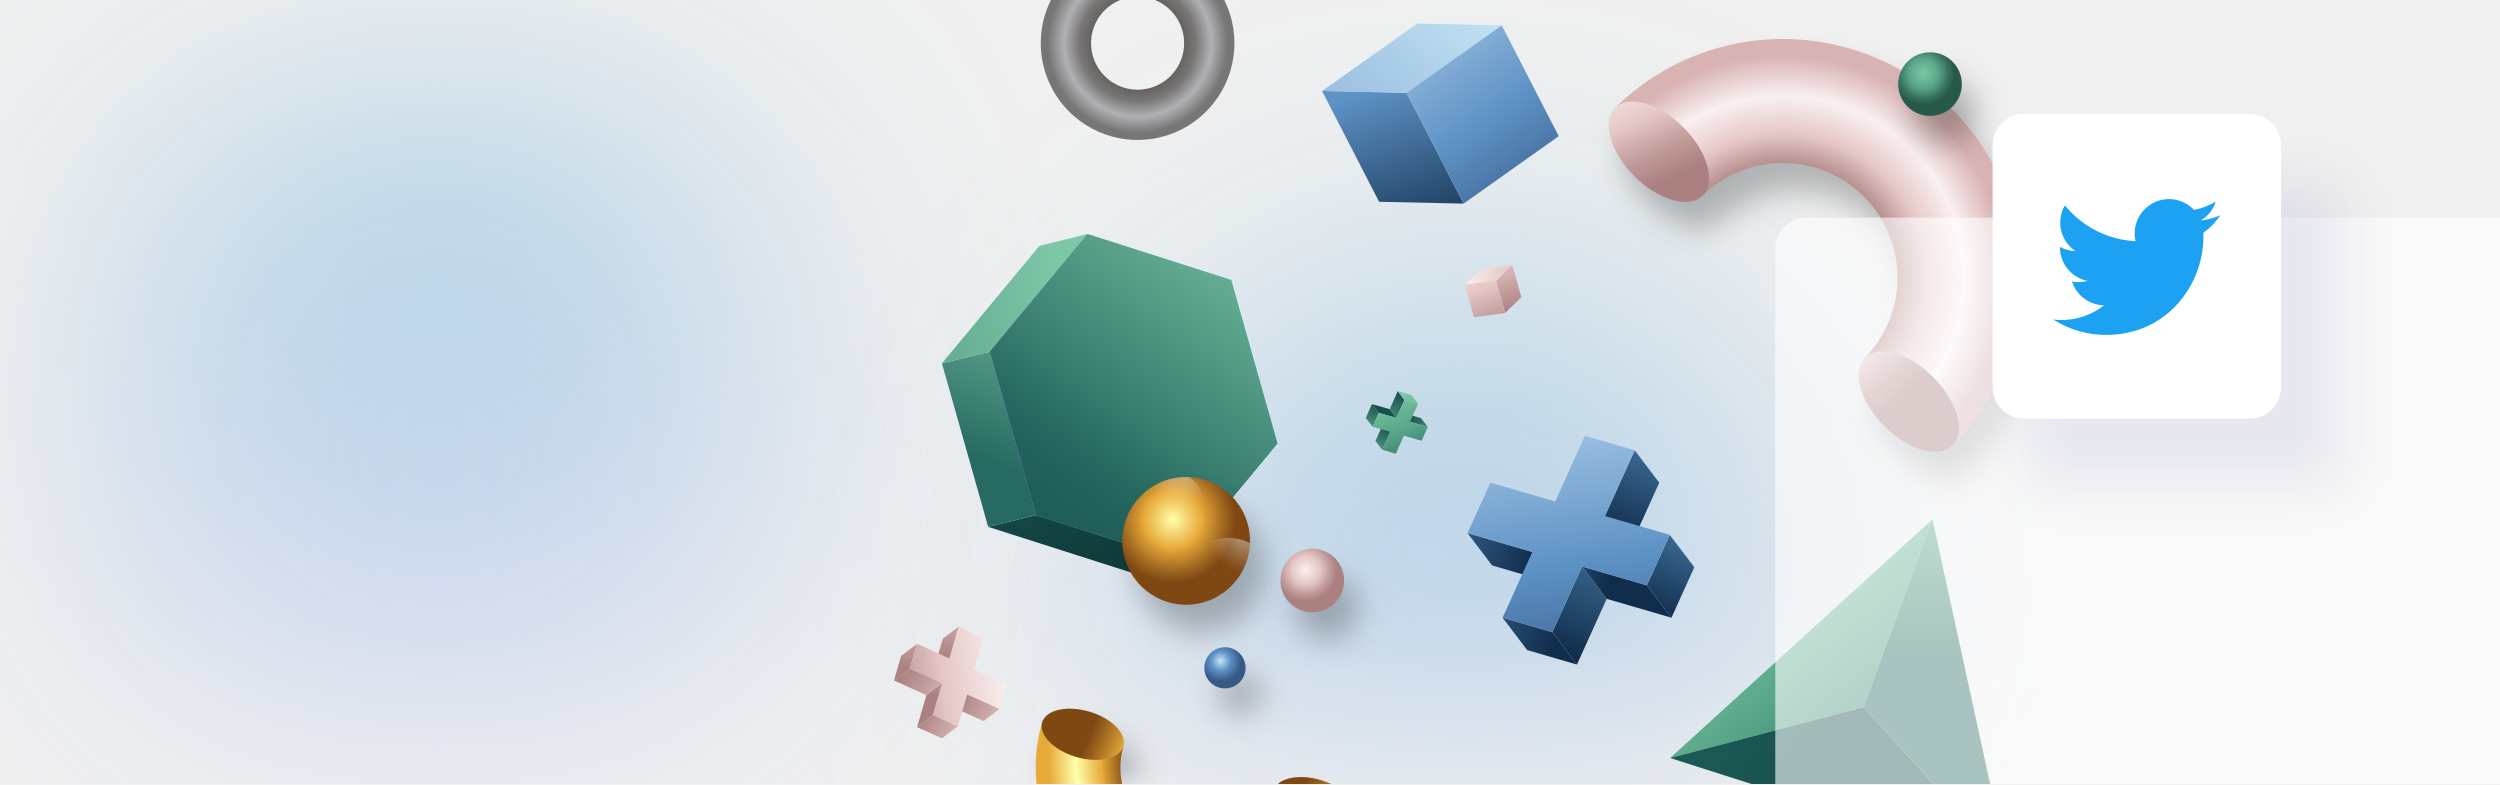
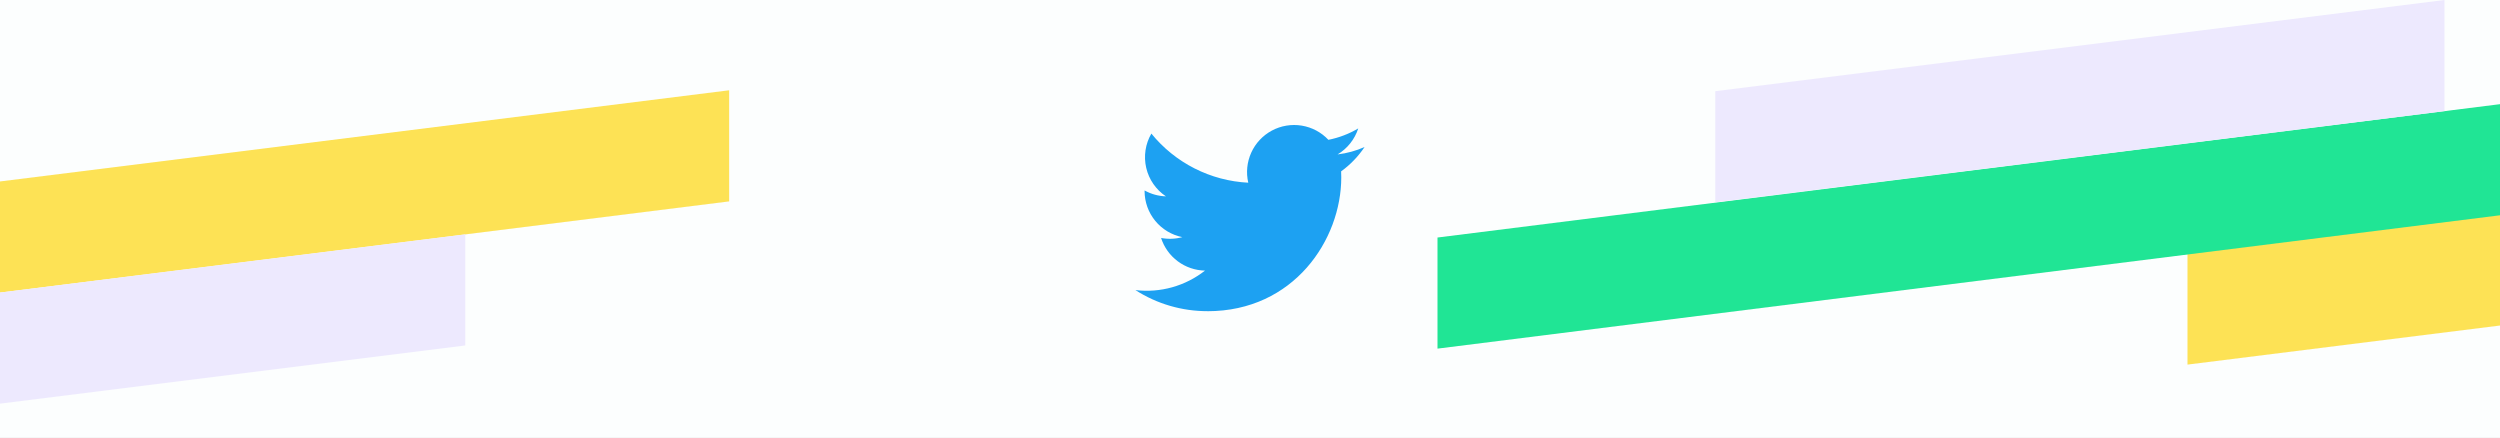
- <svg xmlns="http://www.w3.org/2000/svg" width="1690" height="530" viewBox="0 0 1690 530" fill="none">
-   <g clip-path="url(#clip0_514_2)">
-     <g filter="url(#filter0_f_514_2)">
-       <circle cx="989.5" cy="426.5" r="238.5" fill="url(#paint0_linear_514_2)" fill-opacity="0.3" />
+ <svg xmlns="http://www.w3.org/2000/svg" width="1440" height="252" viewBox="0 0 1440 252" fill="none">
+   <g clip-path="url(#clip0_2460_10787)" filter="url(#filter0_b_2460_10787)">
+     <rect width="1440" height="252" fill="#F2FFFE" fill-opacity="0.7" />
+     <g clip-path="url(#clip1_2460_10787)">
+       <g filter="url(#filter1_b_2460_10787)">
+         <path d="M0 -448H1440V363.601L0 619V-448Z" fill="white" fill-opacity="0.75" />
+       </g>
+       <path d="M1260 146.005L1680 93.488V157.488L1260 210.005V146.005Z" fill="#FDE255" />
+       <path d="M828 136.808L1440 60V124L828 200.808V136.808Z" fill="#20E595" />
+       <path d="M988 52.517L1408 0V64L988 116.517V52.517Z" fill="#EDE9FE" />
+       <path d="M0 104.517L420 52V116L0 168.517V104.517Z" fill="#FDE255" />
+       <path d="M-152 187.506L268 134.989V198.989L-152 251.506V187.506Z" fill="#EDE9FE" />
    </g>
-     <g filter="url(#filter1_f_514_2)">
-       <circle cx="295.5" cy="286.5" r="238.5" fill="url(#paint1_linear_514_2)" fill-opacity="0.3" />
-     </g>
-     <g clip-path="url(#clip1_514_2)">
-       <mask id="mask0_514_2" style="mask-type:luminance" maskUnits="userSpaceOnUse" x="418" y="-59" width="1086" height="724">
-         <path d="M1504 -59H418V665H1504V-59Z" fill="white" />
-       </mask>
-       <g mask="url(#mask0_514_2)">
-         <path d="M797.593 379.252L765.187 387.201L667.997 356.141L700.418 348.192L797.593 379.252Z" fill="url(#paint2_linear_514_2)" />
-         <path d="M700.418 348.192L667.997 356.142L636.749 245.63L669.17 237.695L700.418 348.192Z" fill="url(#paint3_linear_514_2)" />
-         <path d="M669.17 237.695L636.749 245.63L702.677 166.164L735.097 158.229L669.17 237.695Z" fill="url(#paint4_linear_514_2)" />
-         <path d="M735.098 158.229L832.258 189.274L863.521 299.8L797.593 379.252L700.418 348.192L669.17 237.695L735.098 158.229Z" fill="url(#paint5_linear_514_2)" />
-         <path d="M735.098 158.229L832.258 189.274L863.521 299.8L797.593 379.252L700.418 348.192L669.17 237.695L735.098 158.229Z" fill="url(#paint6_linear_514_2)" />
-         <path d="M989.395 137.638L932.272 136.422L893.726 61.517L950.849 62.719L989.395 137.638Z" fill="url(#paint7_linear_514_2)" />
-         <path d="M950.849 62.719L893.726 61.517L958.032 15.934L1015.16 17.15L950.849 62.719Z" fill="url(#paint8_linear_514_2)" />
-         <path d="M1015.16 17.15L1053.69 92.055L989.395 137.638L950.85 62.719L1015.16 17.15Z" fill="url(#paint9_linear_514_2)" />
-         <path d="M1017.41 211.602L1028.45 200.887L1022.29 179.066L1011.27 189.781L1017.41 211.602Z" fill="url(#paint10_linear_514_2)" />
-         <path d="M1011.27 189.781L1022.29 179.066L1001.27 181.875L990.25 192.59L1011.27 189.781Z" fill="url(#paint11_linear_514_2)" />
-         <path d="M990.25 192.59L996.389 214.411L1017.41 211.602L1011.27 189.781L990.25 192.59Z" fill="url(#paint12_linear_514_2)" />
-         <g filter="url(#filter2_d_514_2)">
-           <mask id="mask1_514_2" style="mask-type:luminance" maskUnits="userSpaceOnUse" x="1076" y="-59" width="376" height="375">
-             <path d="M1197.91 -59L1451.89 194.979L1330.88 315.989L1260.66 241.851L1151.05 132.237L1076.9 62.009L1197.91 -59Z" fill="white" />
-           </mask>
-           <g mask="url(#mask1_514_2)">
-             <path d="M1091.12 301.784C1113.68 324.35 1142.43 339.719 1173.73 345.945C1205.03 352.172 1237.47 348.978 1266.96 336.766C1296.44 324.554 1321.64 303.873 1339.37 277.339C1357.1 250.805 1366.56 219.609 1366.56 187.696C1366.56 155.783 1357.1 124.587 1339.37 98.053C1321.64 71.519 1296.44 50.838 1266.96 38.626C1237.47 26.414 1205.03 23.22 1173.73 29.447C1142.43 35.673 1113.68 51.041 1091.12 73.608C1076.13 88.59 1064.25 106.376 1056.14 125.951C1048.03 145.527 1043.86 166.508 1043.86 187.696C1043.86 208.884 1048.03 229.865 1056.14 249.441C1064.25 269.016 1076.13 286.802 1091.12 301.784ZM1260.03 132.875C1270.87 143.719 1278.26 157.535 1281.25 172.577C1284.24 187.618 1282.7 203.209 1276.84 217.378C1270.97 231.546 1261.03 243.657 1248.28 252.177C1235.53 260.697 1220.53 265.245 1205.2 265.245C1189.86 265.245 1174.87 260.697 1162.12 252.177C1149.37 243.657 1139.43 231.546 1133.56 217.378C1127.69 203.209 1126.16 187.618 1129.15 172.577C1132.14 157.535 1139.52 143.719 1150.37 132.875C1157.57 125.673 1166.12 119.96 1175.52 116.062C1184.93 112.165 1195.01 110.158 1205.2 110.158C1215.38 110.158 1225.46 112.165 1234.87 116.062C1244.28 119.96 1252.83 125.673 1260.03 132.875Z" fill="url(#paint13_radial_514_2)" />
-           </g>
-           <path d="M1319.92 301.115C1329.06 291.983 1323.19 271.313 1306.83 254.948C1290.46 238.583 1269.79 232.72 1260.66 241.852C1251.53 250.985 1257.39 271.655 1273.76 288.02C1290.12 304.385 1310.79 310.248 1319.92 301.115Z" fill="url(#paint14_linear_514_2)" />
-           <path d="M1151.04 132.235C1160.18 123.103 1154.31 102.433 1137.95 86.068C1121.58 69.703 1100.91 63.84 1091.78 72.972C1082.65 82.105 1088.51 102.775 1104.88 119.14C1121.24 135.505 1141.91 141.368 1151.04 132.235Z" fill="url(#paint15_linear_514_2)" />
-           <mask id="mask2_514_2" style="mask-type:luminance" maskUnits="userSpaceOnUse" x="660" y="482" width="269" height="183">
-             <path d="M895.13 664.45L660.004 594.946L693.12 482.914L759.395 504.475L860.885 534.477L928.246 552.418L895.13 664.45Z" fill="white" />
-           </mask>
-           <g mask="url(#mask2_514_2)">
-             <path d="M841.54 413.251C820.648 407.073 798.394 407.23 777.591 413.701C756.788 420.171 738.371 432.666 724.669 449.603C710.967 466.541 702.596 487.162 700.614 508.857C698.632 530.553 703.128 552.349 713.533 571.49C723.939 590.63 739.787 606.255 759.073 616.388C778.358 626.522 800.216 630.708 821.882 628.419C843.547 626.129 864.047 617.467 880.789 603.526C897.531 589.586 909.763 570.994 915.938 550.101C924.218 522.088 921.032 491.933 907.08 466.269C893.127 440.605 869.552 421.534 841.54 413.251ZM795.305 569.635C785.265 566.665 776.331 560.784 769.633 552.737C762.935 544.69 758.774 534.837 757.676 524.424C756.577 514.012 758.591 503.508 763.463 494.24C768.334 484.972 775.844 477.357 785.044 472.357C794.243 467.358 804.718 465.198 815.145 466.152C825.571 467.106 835.481 471.13 843.621 477.715C851.76 484.301 857.764 493.153 860.873 503.15C863.983 513.148 864.057 523.844 861.088 533.884C859.116 540.551 855.851 546.764 851.478 552.169C847.105 557.574 841.71 562.064 835.601 565.384C829.493 568.704 822.79 570.788 815.876 571.518C808.962 572.247 801.972 571.607 795.305 569.635Z" fill="url(#paint16_radial_514_2)" />
-           </g>
-           <path d="M759.399 504.5C761.898 496.049 751.639 485.566 736.485 481.086C721.331 476.606 707.021 479.825 704.523 488.276C702.024 496.727 712.283 507.21 727.437 511.69C742.591 516.17 756.901 512.951 759.399 504.5Z" fill="url(#paint17_linear_514_2)" />
-           <path d="M915.746 550.721C918.245 542.269 907.986 531.787 892.832 527.306C877.678 522.826 863.368 526.045 860.869 534.497C858.371 542.948 868.63 553.431 883.784 557.911C898.937 562.391 913.248 559.172 915.746 550.721Z" fill="url(#paint18_linear_514_2)" />
-         </g>
-         <path d="M1128.98 512.41L1259.77 478.02L1306.35 351.059L1128.98 512.41Z" fill="url(#paint19_linear_514_2)" />
-         <path d="M1259.77 478.02L1357.39 585.345L1128.98 512.41L1259.77 478.02Z" fill="url(#paint20_linear_514_2)" />
-         <path d="M1259.77 478.02L1357.39 585.345L1306.35 351.059L1259.77 478.02Z" fill="url(#paint21_linear_514_2)" />
-         <path d="M1035.86 373.141L1052.47 395.02L1008.67 382.249L992.06 360.384L1035.86 373.141Z" fill="url(#paint22_linear_514_2)" />
-         <path d="M1105.06 304.404L1121.67 326.284L1101.57 370.694L1084.96 348.814L1105.06 304.404Z" fill="url(#paint23_linear_514_2)" />
-         <path d="M1069.51 382.958L1086.12 404.823L1066.01 449.248L1049.41 427.369L1069.51 382.958Z" fill="url(#paint24_linear_514_2)" />
-         <path d="M1049.41 427.369L1066.01 449.248L1032.36 439.445L1015.75 417.566L1049.41 427.369Z" fill="url(#paint25_linear_514_2)" />
-         <path d="M1113.3 395.715L1129.91 417.58L1086.12 404.823L1069.51 382.958L1113.3 395.715Z" fill="url(#paint26_linear_514_2)" />
-         <path d="M1128.75 361.586L1145.36 383.451L1129.91 417.58L1113.3 395.715L1128.75 361.586Z" fill="url(#paint27_linear_514_2)" />
-         <path d="M1015.75 417.566L1035.86 373.141L992.06 360.384L1007.51 326.255L1051.31 339.012L1071.41 294.602L1105.06 304.405L1084.96 348.815L1128.75 361.586L1113.3 395.715L1069.51 382.959L1049.41 427.369L1015.75 417.566Z" fill="url(#paint28_linear_514_2)" />
-         <path d="M641.846 445.121L631.059 453.317L637.357 431.727L648.145 423.531L641.846 445.121Z" fill="url(#paint29_linear_514_2)" />
-         <path d="M675.744 479.251L664.956 487.446L643.062 477.527L653.836 469.346L675.744 479.251Z" fill="url(#paint30_linear_514_2)" />
-         <path d="M637.01 461.729L626.222 469.911L604.329 459.992L615.102 451.811L637.01 461.729Z" fill="url(#paint31_linear_514_2)" />
-         <path d="M615.102 451.811L604.329 459.992L609.165 443.398L619.938 435.217L615.102 451.811Z" fill="url(#paint32_linear_514_2)" />
-         <path d="M630.726 483.319L619.938 491.5L626.222 469.911L637.01 461.729L630.726 483.319Z" fill="url(#paint33_linear_514_2)" />
-         <path d="M647.551 490.936L636.764 499.117L619.938 491.501L630.726 483.319L647.551 490.936Z" fill="url(#paint34_linear_514_2)" />
-         <path d="M619.938 435.217L641.846 445.121L648.145 423.531L664.971 431.148L658.672 452.752L680.58 462.656L675.744 479.25L653.836 469.346L647.551 490.936L630.726 483.319L637.01 461.729L615.102 451.811L619.938 435.217Z" fill="url(#paint35_linear_514_2)" />
-         <mask id="mask3_514_2" style="mask-type:luminance" maskUnits="userSpaceOnUse" x="615" y="423" width="66" height="68">
-           <path d="M619.938 435.217L641.846 445.121L648.145 423.531L664.971 431.148L658.672 452.752L680.58 462.656L675.744 479.25L653.836 469.346L647.551 490.936L630.726 483.319L637.01 461.729L615.102 451.811L619.938 435.217Z" fill="white" />
-         </mask>
-         <g mask="url(#mask3_514_2)">
-           <path style="mix-blend-mode:overlay" opacity="0.6" d="M673.398 483.305C693.111 483.305 709.091 467.324 709.091 447.612C709.091 427.899 693.111 411.918 673.398 411.918C653.685 411.918 637.705 427.899 637.705 447.612C637.705 467.324 653.685 483.305 673.398 483.305Z" fill="url(#paint36_radial_514_2)" />
-         </g>
-         <path d="M953.195 285.175L948.634 279.224L960.609 282.655L965.185 288.607L953.195 285.175Z" fill="url(#paint37_linear_514_2)" />
-         <path d="M934.386 304.057L929.81 298.106L935.24 285.942L939.816 291.894L934.386 304.057Z" fill="url(#paint38_linear_514_2)" />
-         <path d="M943.986 282.554L939.425 276.588L944.855 264.425L949.416 270.377L943.986 282.554Z" fill="url(#paint39_linear_514_2)" />
-         <path d="M949.416 270.377L944.855 264.425L954.064 267.061L958.625 273.012L949.416 270.377Z" fill="url(#paint40_linear_514_2)" />
-         <path d="M932.011 279.123L927.435 273.171L939.425 276.589L943.986 282.554L932.011 279.123Z" fill="url(#paint41_linear_514_2)" />
-         <path d="M927.826 288.477L923.265 282.525L927.435 273.171L932.011 279.123L927.826 288.477Z" fill="url(#paint42_linear_514_2)" />
-         <path d="M958.625 273.012L953.195 285.175L965.185 288.607L961.015 297.961L949.025 294.529L943.595 306.692L934.386 304.057L939.816 291.894L927.826 288.476L932.011 279.122L943.986 282.554L949.416 270.376L958.625 273.012Z" fill="url(#paint43_linear_514_2)" />
-         <g filter="url(#filter3_d_514_2)">
-           <path d="M801.836 408.791C825.667 408.791 844.986 389.471 844.986 365.64C844.986 341.809 825.667 322.49 801.836 322.49C778.005 322.49 758.686 341.809 758.686 365.64C758.686 389.471 778.005 408.791 801.836 408.791Z" fill="url(#paint44_radial_514_2)" />
-           <mask id="mask4_514_2" style="mask-type:luminance" maskUnits="userSpaceOnUse" x="758" y="322" width="87" height="87">
-             <path d="M801.836 408.791C825.667 408.791 844.986 389.471 844.986 365.64C844.986 341.809 825.667 322.49 801.836 322.49C778.005 322.49 758.686 341.809 758.686 365.64C758.686 389.471 778.005 408.791 801.836 408.791Z" fill="white" />
-           </mask>
-           <g mask="url(#mask4_514_2)">
-             <path style="mix-blend-mode:overlay" opacity="0.6" d="M785.039 378.643C802.305 378.643 816.302 364.647 816.302 347.381C816.302 330.115 802.305 316.119 785.039 316.119C767.773 316.119 753.777 330.115 753.777 347.381C753.777 364.647 767.773 378.643 785.039 378.643Z" fill="url(#paint45_radial_514_2)" />
-             <path style="mix-blend-mode:overlay" opacity="0.6" d="M830.246 426.08C847.511 426.08 861.508 412.083 861.508 394.817C861.508 377.552 847.511 363.555 830.246 363.555C812.98 363.555 798.983 377.552 798.983 394.817C798.983 412.083 812.98 426.08 830.246 426.08Z" fill="url(#paint46_radial_514_2)" />
-           </g>
-           <path d="M887.094 413.917C898.97 413.917 908.597 404.29 908.597 392.414C908.597 380.538 898.97 370.911 887.094 370.911C875.218 370.911 865.591 380.538 865.591 392.414C865.591 404.29 875.218 413.917 887.094 413.917Z" fill="url(#paint47_radial_514_2)" />
-           <mask id="mask5_514_2" style="mask-type:luminance" maskUnits="userSpaceOnUse" x="865" y="370" width="44" height="44">
-             <path d="M887.094 413.917C898.97 413.917 908.597 404.29 908.597 392.414C908.597 380.538 898.97 370.911 887.094 370.911C875.218 370.911 865.591 380.538 865.591 392.414C865.591 404.29 875.218 413.917 887.094 413.917Z" fill="white" />
-           </mask>
-           <g mask="url(#mask5_514_2)">
-             <path style="mix-blend-mode:overlay" opacity="0.6" d="M878.725 398.886C887.322 398.886 894.291 391.917 894.291 383.32C894.291 374.724 887.322 367.754 878.725 367.754C870.128 367.754 863.159 374.724 863.159 383.32C863.159 391.917 870.128 398.886 878.725 398.886Z" fill="url(#paint48_radial_514_2)" />
-             <path style="mix-blend-mode:overlay" opacity="0.6" d="M901.241 422.518C909.838 422.518 916.807 415.549 916.807 406.952C916.807 398.355 909.838 391.386 901.241 391.386C892.644 391.386 885.675 398.355 885.675 406.952C885.675 415.549 892.644 422.518 901.241 422.518Z" fill="url(#paint49_radial_514_2)" />
-           </g>
-           <path d="M828.074 465.364C835.759 465.364 841.989 459.134 841.989 451.449C841.989 443.764 835.759 437.534 828.074 437.534C820.389 437.534 814.158 443.764 814.158 451.449C814.158 459.134 820.389 465.364 828.074 465.364Z" fill="url(#paint50_radial_514_2)" />
-           <mask id="mask6_514_2" style="mask-type:luminance" maskUnits="userSpaceOnUse" x="814" y="437" width="28" height="29">
-             <path d="M828.074 465.364C835.759 465.364 841.989 459.134 841.989 451.449C841.989 443.764 835.759 437.534 828.074 437.534C820.389 437.534 814.158 443.764 814.158 451.449C814.158 459.134 820.389 465.364 828.074 465.364Z" fill="white" />
-           </mask>
-           <g mask="url(#mask6_514_2)">
-             <path style="mix-blend-mode:overlay" opacity="0.6" d="M822.658 455.648C828.224 455.648 832.736 451.136 832.736 445.57C832.736 440.004 828.224 435.492 822.658 435.492C817.092 435.492 812.58 440.004 812.58 445.57C812.58 451.136 817.092 455.648 822.658 455.648Z" fill="url(#paint51_radial_514_2)" />
-             <path style="mix-blend-mode:overlay" opacity="0.6" d="M837.225 470.939C842.791 470.939 847.303 466.427 847.303 460.861C847.303 455.295 842.791 450.783 837.225 450.783C831.659 450.783 827.147 455.295 827.147 460.861C827.147 466.427 831.659 470.939 837.225 470.939Z" fill="url(#paint52_radial_514_2)" />
-           </g>
-           <path d="M1304.7 78.357C1316.57 78.357 1326.2 68.73 1326.2 56.854C1326.2 44.979 1316.57 35.352 1304.7 35.352C1292.82 35.352 1283.19 44.979 1283.19 56.854C1283.19 68.73 1292.82 78.357 1304.7 78.357Z" fill="url(#paint53_radial_514_2)" />
-           <mask id="mask7_514_2" style="mask-type:luminance" maskUnits="userSpaceOnUse" x="1283" y="35" width="44" height="44">
-             <path d="M1304.7 78.357C1316.57 78.357 1326.2 68.73 1326.2 56.854C1326.2 44.979 1316.57 35.352 1304.7 35.352C1292.82 35.352 1283.19 44.979 1283.19 56.854C1283.19 68.73 1292.82 78.357 1304.7 78.357Z" fill="white" />
-           </mask>
-           <g mask="url(#mask7_514_2)">
-             <path style="mix-blend-mode:overlay" opacity="0.6" d="M1296.33 63.327C1304.92 63.327 1311.89 56.358 1311.89 47.761C1311.89 39.164 1304.92 32.195 1296.33 32.195C1287.73 32.195 1280.76 39.164 1280.76 47.761C1280.76 56.358 1287.73 63.327 1296.33 63.327Z" fill="url(#paint54_radial_514_2)" />
-             <path style="mix-blend-mode:overlay" opacity="0.6" d="M1318.84 86.958C1327.44 86.958 1334.41 79.989 1334.41 71.392C1334.41 62.795 1327.44 55.826 1318.84 55.826C1310.25 55.826 1303.28 62.795 1303.28 71.392C1303.28 79.989 1310.25 86.958 1318.84 86.958Z" fill="url(#paint55_radial_514_2)" />
-           </g>
-         </g>
-         <path d="M722.717 75.447C731.872 84.603 743.536 90.84 756.236 93.367C768.935 95.894 782.098 94.598 794.061 89.644C806.024 84.689 816.248 76.299 823.442 65.533C830.636 54.767 834.476 42.109 834.476 29.161C834.476 16.213 830.636 3.556 823.442 -7.21C816.248 -17.976 806.024 -26.366 794.061 -31.321C782.098 -36.275 768.935 -37.571 756.236 -35.044C743.536 -32.517 731.872 -26.281 722.717 -17.124C710.443 -4.847 703.548 11.802 703.548 29.161C703.548 46.521 710.443 63.17 722.717 75.447ZM791.251 6.913C795.654 11.312 798.653 16.919 799.868 23.023C801.084 29.127 800.462 35.455 798.082 41.206C795.701 46.957 791.668 51.872 786.493 55.331C781.318 58.789 775.234 60.635 769.01 60.635C762.785 60.635 756.701 58.789 751.526 55.331C746.351 51.872 742.318 46.957 739.938 41.206C737.557 35.455 736.935 29.127 738.151 23.023C739.367 16.919 742.366 11.312 746.768 6.913C749.689 3.992 753.156 1.674 756.972 0.093C760.789 -1.487 764.879 -2.301 769.01 -2.301C773.14 -2.301 777.231 -1.487 781.047 0.093C784.863 1.674 788.33 3.992 791.251 6.913Z" fill="url(#paint56_radial_514_2)" />
-       </g>
-     </g>
-     <g clip-path="url(#clip2_514_2)">
-       <g filter="url(#filter4_b_514_2)">
-         <rect x="1200" y="147" width="963.955" height="896.702" rx="21.555" fill="white" fill-opacity="0.6" />
-       </g>
-     </g>
-     <g filter="url(#filter5_f_514_2)">
-       <rect width="215.486" height="204.818" rx="12.656" transform="matrix(1 0 0 -1 1368.54 327.958)" fill="#202095" fill-opacity="0.08" />
-     </g>
-     <g filter="url(#filter6_b_514_2)">
-       <rect x="1347" y="77" width="195" height="206" rx="21.335" fill="white" />
-     </g>
-     <path d="M1423.54 226.41C1466.18 226.41 1489.5 191.081 1489.5 160.445C1489.5 159.441 1489.5 158.442 1489.43 157.448C1493.97 154.166 1497.89 150.102 1501 145.447C1496.77 147.323 1492.28 148.553 1487.68 149.095C1492.52 146.198 1496.15 141.641 1497.88 136.272C1493.33 138.973 1488.35 140.876 1483.15 141.899C1479.66 138.182 1475.04 135.721 1470 134.896C1464.97 134.072 1459.8 134.93 1455.3 137.337C1450.8 139.745 1447.22 143.568 1445.12 148.215C1443.01 152.862 1442.49 158.074 1443.65 163.044C1434.43 162.581 1425.41 160.186 1417.18 156.013C1408.95 151.84 1401.69 145.983 1395.86 138.821C1392.9 143.925 1391.99 149.967 1393.33 155.717C1394.66 161.466 1398.13 166.492 1403.04 169.77C1399.35 169.661 1395.74 168.666 1392.52 166.868V167.162C1392.52 172.514 1394.37 177.702 1397.76 181.844C1401.15 185.986 1405.87 188.828 1411.12 189.888C1407.71 190.819 1404.13 190.955 1400.65 190.286C1402.13 194.892 1405.02 198.92 1408.9 201.807C1412.78 204.693 1417.47 206.295 1422.31 206.386C1417.5 210.165 1412 212.958 1406.11 214.607C1400.22 216.256 1394.07 216.727 1388 215.996C1398.6 222.799 1410.94 226.408 1423.54 226.392" fill="#1DA1F2" />
+     <path d="M695.511 179.257C745.323 179.257 772.568 137.988 772.568 102.201C772.568 101.028 772.568 99.862 772.489 98.7C777.788 94.866 782.364 90.119 786 84.681C781.058 86.873 775.814 88.309 770.445 88.942C776.099 85.558 780.331 80.235 782.351 73.963C777.036 77.118 771.219 79.341 765.154 80.537C761.071 76.195 755.671 73.32 749.789 72.356C743.907 71.393 737.872 72.395 732.617 75.207C727.362 78.02 723.18 82.486 720.719 87.914C718.258 93.343 717.654 99.431 719.002 105.237C708.235 104.696 697.702 101.898 688.086 97.023C678.47 92.149 669.987 85.307 663.187 76.941C659.724 82.903 658.663 89.961 660.221 96.677C661.779 103.394 665.838 109.264 671.572 113.093C667.262 112.967 663.046 111.804 659.28 109.703V110.047C659.282 116.299 661.446 122.359 665.406 127.198C669.366 132.037 674.878 135.356 681.007 136.594C677.02 137.682 672.837 137.841 668.779 137.059C670.51 142.44 673.879 147.145 678.416 150.517C682.952 153.889 688.429 155.76 694.08 155.866C688.465 160.28 682.035 163.543 675.158 165.469C668.28 167.396 661.091 167.947 654 167.092C666.385 175.039 680.796 179.255 695.511 179.236" fill="#1DA1F2" />
  </g>
  <defs>
-     <filter id="filter0_f_514_2" x="551" y="-12" width="877" height="877" filterUnits="userSpaceOnUse" color-interpolation-filters="sRGB">
+     <filter id="filter0_b_2460_10787" x="-100" y="-100" width="1640" height="452" filterUnits="userSpaceOnUse" color-interpolation-filters="sRGB">
      <feFlood flood-opacity="0" result="BackgroundImageFix" />
-       <feBlend mode="normal" in="SourceGraphic" in2="BackgroundImageFix" result="shape" />
-       <feGaussianBlur stdDeviation="100" result="effect1_foregroundBlur_514_2" />
+       <feGaussianBlur in="BackgroundImageFix" stdDeviation="50" />
+       <feComposite in2="SourceAlpha" operator="in" result="effect1_backgroundBlur_2460_10787" />
+       <feBlend mode="normal" in="SourceGraphic" in2="effect1_backgroundBlur_2460_10787" result="shape" />
    </filter>
-     <filter id="filter1_f_514_2" x="-143" y="-152" width="877" height="877" filterUnits="userSpaceOnUse" color-interpolation-filters="sRGB">
+     <filter id="filter1_b_2460_10787" x="-100" y="-548" width="1640" height="1267" filterUnits="userSpaceOnUse" color-interpolation-filters="sRGB">
      <feFlood flood-opacity="0" result="BackgroundImageFix" />
-       <feBlend mode="normal" in="SourceGraphic" in2="BackgroundImageFix" result="shape" />
-       <feGaussianBlur stdDeviation="100" result="effect1_foregroundBlur_514_2" />
+       <feGaussianBlur in="BackgroundImageFix" stdDeviation="50" />
+       <feComposite in2="SourceAlpha" operator="in" result="effect1_backgroundBlur_2460_10787" />
+       <feBlend mode="normal" in="SourceGraphic" in2="effect1_backgroundBlur_2460_10787" result="shape" />
    </filter>
-     <filter id="filter2_d_514_2" x="690.157" y="24.345" width="706.407" height="642.684" filterUnits="userSpaceOnUse" color-interpolation-filters="sRGB">
-       <feFlood flood-opacity="0" result="BackgroundImageFix" />
-       <feColorMatrix in="SourceAlpha" type="matrix" values="0 0 0 0 0 0 0 0 0 0 0 0 0 0 0 0 0 0 127 0" result="hardAlpha" />
-       <feOffset dx="10" dy="18" />
-       <feGaussianBlur stdDeviation="10" />
-       <feColorMatrix type="matrix" values="0 0 0 0 0 0 0 0 0 0 0 0 0 0 0 0 0 0 0.25 0" />
-       <feBlend mode="normal" in2="BackgroundImageFix" result="effect1_dropShadow_514_2" />
-       <feBlend mode="normal" in="SourceGraphic" in2="effect1_dropShadow_514_2" result="shape" />
-     </filter>
-     <filter id="filter3_d_514_2" x="748.686" y="33.352" width="607.515" height="470.013" filterUnits="userSpaceOnUse" color-interpolation-filters="sRGB">
-       <feFlood flood-opacity="0" result="BackgroundImageFix" />
-       <feColorMatrix in="SourceAlpha" type="matrix" values="0 0 0 0 0 0 0 0 0 0 0 0 0 0 0 0 0 0 127 0" result="hardAlpha" />
-       <feOffset dx="10" dy="18" />
-       <feGaussianBlur stdDeviation="10" />
-       <feColorMatrix type="matrix" values="0 0 0 0 0 0 0 0 0 0 0 0 0 0 0 0 0 0 0.25 0" />
-       <feBlend mode="normal" in2="BackgroundImageFix" result="effect1_dropShadow_514_2" />
-       <feBlend mode="normal" in="SourceGraphic" in2="effect1_dropShadow_514_2" result="shape" />
-     </filter>
-     <filter id="filter4_b_514_2" x="1171.9" y="118.904" width="1020.15" height="952.894" filterUnits="userSpaceOnUse" color-interpolation-filters="sRGB">
-       <feFlood flood-opacity="0" result="BackgroundImageFix" />
-       <feGaussianBlur in="BackgroundImageFix" stdDeviation="14.048" />
-       <feComposite in2="SourceAlpha" operator="in" result="effect1_backgroundBlur_514_2" />
-       <feBlend mode="normal" in="SourceGraphic" in2="effect1_backgroundBlur_514_2" result="shape" />
-     </filter>
-     <filter id="filter5_f_514_2" x="1334.4" y="89.003" width="283.759" height="273.091" filterUnits="userSpaceOnUse" color-interpolation-filters="sRGB">
-       <feFlood flood-opacity="0" result="BackgroundImageFix" />
-       <feBlend mode="normal" in="SourceGraphic" in2="BackgroundImageFix" result="shape" />
-       <feGaussianBlur stdDeviation="17.068" result="effect1_foregroundBlur_514_2" />
-     </filter>
-     <filter id="filter6_b_514_2" x="1332.99" y="62.994" width="223.011" height="234.011" filterUnits="userSpaceOnUse" color-interpolation-filters="sRGB">
-       <feFlood flood-opacity="0" result="BackgroundImageFix" />
-       <feGaussianBlur in="BackgroundImageFix" stdDeviation="7.003" />
-       <feComposite in2="SourceAlpha" operator="in" result="effect1_backgroundBlur_514_2" />
-       <feBlend mode="normal" in="SourceGraphic" in2="effect1_backgroundBlur_514_2" result="shape" />
-     </filter>
-     <linearGradient id="paint0_linear_514_2" x1="989.5" y1="188" x2="989.5" y2="665" gradientUnits="userSpaceOnUse">
-       <stop stop-color="#0284C7" />
-       <stop offset="1" stop-color="#B3B3FC" />
-     </linearGradient>
-     <linearGradient id="paint1_linear_514_2" x1="295.5" y1="48" x2="295.5" y2="525" gradientUnits="userSpaceOnUse">
-       <stop stop-color="#0284C7" />
-       <stop offset="1" stop-color="#B3B3FC" />
-     </linearGradient>
-     <linearGradient id="paint2_linear_514_2" x1="677.549" y1="212.956" x2="735.346" y2="380.683" gradientUnits="userSpaceOnUse">
-       <stop offset="0.13" stop-color="#276A61" />
-       <stop offset="0.52" stop-color="#164F4E" />
-       <stop offset="1" stop-color="#0F3D3B" />
-     </linearGradient>
-     <linearGradient id="paint3_linear_514_2" x1="719.83" y1="157.974" x2="662.908" y2="309.504" gradientUnits="userSpaceOnUse">
-       <stop offset="0.13" stop-color="#7DC6A6" />
-       <stop offset="1" stop-color="#276A61" />
-     </linearGradient>
-     <linearGradient id="paint4_linear_514_2" x1="758.059" y1="188.833" x2="422.596" y2="253.097" gradientUnits="userSpaceOnUse">
-       <stop offset="0.13" stop-color="#7DC6A6" />
-       <stop offset="1" stop-color="#276A61" />
-     </linearGradient>
-     <linearGradient id="paint5_linear_514_2" x1="827.237" y1="190.94" x2="641.74" y2="427.952" gradientUnits="userSpaceOnUse">
-       <stop stop-color="#18EDED" />
-       <stop offset="0.39" stop-color="#6044EA" />
-       <stop offset="0.55" stop-color="#5D3EE4" />
-       <stop offset="0.77" stop-color="#552ED3" />
-       <stop offset="0.92" stop-color="#4D1DC2" />
-     </linearGradient>
-     <linearGradient id="paint6_linear_514_2" x1="881.317" y1="108.765" x2="486.259" y2="658.484" gradientUnits="userSpaceOnUse">
-       <stop stop-color="#7DC6A6" />
-       <stop offset="0.07" stop-color="#74BD9F" />
-       <stop offset="0.17" stop-color="#5DA48C" />
-       <stop offset="0.31" stop-color="#377B6E" />
-       <stop offset="0.36" stop-color="#276A61" />
-       <stop offset="0.39" stop-color="#23635C" />
-       <stop offset="0.49" stop-color="#1B5854" />
-       <stop offset="0.63" stop-color="#17514F" />
-       <stop offset="1" stop-color="#164F4E" />
-     </linearGradient>
-     <linearGradient id="paint7_linear_514_2" x1="926.161" y1="54.074" x2="966.039" y2="171.869" gradientUnits="userSpaceOnUse">
-       <stop offset="0.05" stop-color="#5D92C5" />
-       <stop offset="1" stop-color="#112D4C" />
-     </linearGradient>
-     <linearGradient id="paint8_linear_514_2" x1="998.553" y1="-11.443" x2="836.424" y2="175.108" gradientUnits="userSpaceOnUse">
-       <stop stop-color="#C5E5F5" />
-       <stop offset="0.49" stop-color="#9BBFE0" />
-       <stop offset="1" stop-color="#5D92C5" />
-     </linearGradient>
-     <linearGradient id="paint9_linear_514_2" x1="959.624" y1="14.819" x2="1135.76" y2="273.215" gradientUnits="userSpaceOnUse">
-       <stop stop-color="#9BBFE0" />
-       <stop offset="0.26" stop-color="#5D92C5" />
-       <stop offset="0.51" stop-color="#375986" />
-     </linearGradient>
-     <linearGradient id="paint10_linear_514_2" x1="1015.26" y1="173.054" x2="1026.3" y2="209.91" gradientUnits="userSpaceOnUse">
-       <stop offset="0.05" stop-color="#E4C7C5" />
-       <stop offset="1" stop-color="#AA8080" />
-     </linearGradient>
-     <linearGradient id="paint11_linear_514_2" x1="988.28" y1="183.917" x2="1054.42" y2="190.925" gradientUnits="userSpaceOnUse">
-       <stop stop-color="#FAF0F1" />
-       <stop offset="0.49" stop-color="#E4C7C5" />
-       <stop offset="1" stop-color="#AA8080" />
-     </linearGradient>
-     <linearGradient id="paint12_linear_514_2" x1="990.177" y1="167.786" x2="1013.62" y2="226.69" gradientUnits="userSpaceOnUse">
-       <stop stop-color="#FAF0F1" />
-       <stop offset="0.47" stop-color="#E4C7C5" />
-       <stop offset="1" stop-color="#AA8080" />
-     </linearGradient>
-     <radialGradient id="paint13_radial_514_2" cx="0" cy="0" r="1" gradientUnits="userSpaceOnUse" gradientTransform="translate(1205.2 187.707) rotate(-135) scale(161.351)">
-       <stop offset="0.44" stop-color="#AA8080" />
-       <stop offset="0.5" stop-color="#BE9897" />
-       <stop offset="0.6" stop-color="#E4C7C5" />
-       <stop offset="0.76" stop-color="#FAF0F1" />
-       <stop offset="0.93" stop-color="#D8B3B2" />
-     </radialGradient>
-     <linearGradient id="paint14_linear_514_2" x1="1333.33" y1="323.078" x2="1227.05" y2="195.665" gradientUnits="userSpaceOnUse">
-       <stop offset="0.44" stop-color="#AA8080" />
-       <stop offset="0.53" stop-color="#BE9897" />
-       <stop offset="0.66" stop-color="#E4C7C5" />
-       <stop offset="0.83" stop-color="#FAF0F1" />
-       <stop offset="1" stop-color="#E4C7C5" />
-     </linearGradient>
-     <linearGradient id="paint15_linear_514_2" x1="1167.97" y1="201.379" x2="1081.26" y2="17.426" gradientUnits="userSpaceOnUse">
-       <stop offset="0.44" stop-color="#AA8080" />
-       <stop offset="0.53" stop-color="#BE9897" />
-       <stop offset="0.66" stop-color="#E4C7C5" />
-       <stop offset="0.83" stop-color="#FAF0F1" />
-       <stop offset="1" stop-color="#E4C7C5" />
-     </linearGradient>
-     <radialGradient id="paint16_radial_514_2" cx="0" cy="0" r="1" gradientUnits="userSpaceOnUse" gradientTransform="translate(810.974 515.844) rotate(16.2602) scale(110.135 110.135)">
-       <stop offset="0.44" stop-color="#7F4813" />
-       <stop offset="0.49" stop-color="#975F1C" />
-       <stop offset="0.58" stop-color="#D59932" />
-       <stop offset="0.6" stop-color="#E7AA39" />
-       <stop offset="0.76" stop-color="#FFFFAB" />
-       <stop offset="0.93" stop-color="#E7AA39" />
-     </radialGradient>
-     <linearGradient id="paint17_linear_514_2" x1="689.339" y1="479.469" x2="794.62" y2="521.224" gradientUnits="userSpaceOnUse">
-       <stop offset="0.44" stop-color="#7F4813" />
-       <stop offset="0.5" stop-color="#975F1C" />
-       <stop offset="0.63" stop-color="#D59932" />
-       <stop offset="0.66" stop-color="#E7AA39" />
-       <stop offset="0.83" stop-color="#FFFFAB" />
-       <stop offset="1" stop-color="#E7AA39" />
-     </linearGradient>
-     <linearGradient id="paint18_linear_514_2" x1="828.192" y1="498.547" x2="940.161" y2="580.603" gradientUnits="userSpaceOnUse">
-       <stop offset="0.44" stop-color="#7F4813" />
-       <stop offset="0.5" stop-color="#975F1C" />
-       <stop offset="0.63" stop-color="#D59932" />
-       <stop offset="0.66" stop-color="#E7AA39" />
-       <stop offset="0.83" stop-color="#FFFFAB" />
-       <stop offset="1" stop-color="#E7AA39" />
-     </linearGradient>
-     <linearGradient id="paint19_linear_514_2" x1="1181.37" y1="387.48" x2="1295.38" y2="526.49" gradientUnits="userSpaceOnUse">
-       <stop stop-color="#7DC6A6" />
-       <stop offset="0.41" stop-color="#5AA889" />
-       <stop offset="1" stop-color="#276A61" />
-     </linearGradient>
-     <linearGradient id="paint20_linear_514_2" x1="1057.1" y1="401.975" x2="1247.29" y2="531.163" gradientUnits="userSpaceOnUse">
-       <stop stop-color="#276A61" />
-       <stop offset="0.52" stop-color="#1D5A55" />
-       <stop offset="1" stop-color="#164F4E" />
-     </linearGradient>
-     <linearGradient id="paint21_linear_514_2" x1="1314.24" y1="353.075" x2="1307.13" y2="577.426" gradientUnits="userSpaceOnUse">
-       <stop stop-color="#5AA889" />
-       <stop offset="0.4" stop-color="#276A61" />
-       <stop offset="1" stop-color="#276A61" />
-     </linearGradient>
-     <linearGradient id="paint22_linear_514_2" x1="943.954" y1="356.397" x2="1035.56" y2="381.353" gradientUnits="userSpaceOnUse">
-       <stop offset="0.05" stop-color="#487EAA" />
-       <stop offset="1" stop-color="#112D4C" />
-     </linearGradient>
-     <linearGradient id="paint23_linear_514_2" x1="1126.34" y1="284.156" x2="1092.61" y2="362.312" gradientUnits="userSpaceOnUse">
-       <stop offset="0.05" stop-color="#487EAA" />
-       <stop offset="1" stop-color="#112D4C" />
-     </linearGradient>
-     <linearGradient id="paint24_linear_514_2" x1="1096.57" y1="351.601" x2="1056.65" y2="440.896" gradientUnits="userSpaceOnUse">
-       <stop offset="0.05" stop-color="#487EAA" />
-       <stop offset="1" stop-color="#112D4C" />
-     </linearGradient>
-     <linearGradient id="paint25_linear_514_2" x1="952.137" y1="411.491" x2="1051.32" y2="436.017" gradientUnits="userSpaceOnUse">
-       <stop offset="0.05" stop-color="#487EAA" />
-       <stop offset="1" stop-color="#112D4C" />
-     </linearGradient>
-     <linearGradient id="paint26_linear_514_2" x1="1018.07" y1="381.081" x2="1085.6" y2="396.984" gradientUnits="userSpaceOnUse">
-       <stop offset="0.05" stop-color="#487EAA" />
-       <stop offset="1" stop-color="#112D4C" />
-     </linearGradient>
-     <linearGradient id="paint27_linear_514_2" x1="1149.05" y1="345.306" x2="1117.79" y2="415.391" gradientUnits="userSpaceOnUse">
-       <stop offset="0.05" stop-color="#487EAA" />
-       <stop offset="1" stop-color="#112D4C" />
-     </linearGradient>
-     <linearGradient id="paint28_linear_514_2" x1="1050.79" y1="292.894" x2="1076.09" y2="472.903" gradientUnits="userSpaceOnUse">
-       <stop stop-color="#9BBFE0" />
-       <stop offset="0.49" stop-color="#5D92C5" />
-       <stop offset="1" stop-color="#375986" />
-     </linearGradient>
-     <linearGradient id="paint29_linear_514_2" x1="650.083" y1="399.788" x2="637.78" y2="444.939" gradientUnits="userSpaceOnUse">
-       <stop offset="0.05" stop-color="#E4C7C5" />
-       <stop offset="1" stop-color="#AA8080" />
-     </linearGradient>
-     <linearGradient id="paint30_linear_514_2" x1="685.701" y1="489.697" x2="647.167" y2="473.069" gradientUnits="userSpaceOnUse">
-       <stop offset="0.05" stop-color="#E4C7C5" />
-       <stop offset="1" stop-color="#AA8080" />
-     </linearGradient>
-     <linearGradient id="paint31_linear_514_2" x1="652.444" y1="475.033" x2="608.414" y2="455.342" gradientUnits="userSpaceOnUse">
-       <stop offset="0.05" stop-color="#E4C7C5" />
-       <stop offset="1" stop-color="#AA8080" />
-     </linearGradient>
-     <linearGradient id="paint32_linear_514_2" x1="622.922" y1="403.815" x2="610.816" y2="452.724" gradientUnits="userSpaceOnUse">
-       <stop offset="0.05" stop-color="#E4C7C5" />
-       <stop offset="1" stop-color="#AA8080" />
-     </linearGradient>
-     <linearGradient id="paint33_linear_514_2" x1="637.911" y1="436.327" x2="630.08" y2="469.612" gradientUnits="userSpaceOnUse">
-       <stop offset="0.05" stop-color="#E4C7C5" />
-       <stop offset="1" stop-color="#AA8080" />
-     </linearGradient>
-     <linearGradient id="paint34_linear_514_2" x1="655.558" y1="500.909" x2="621.007" y2="485.488" gradientUnits="userSpaceOnUse">
-       <stop offset="0.05" stop-color="#E4C7C5" />
-       <stop offset="1" stop-color="#AA8080" />
-     </linearGradient>
-     <linearGradient id="paint35_linear_514_2" x1="681.402" y1="452.456" x2="592.645" y2="464.93" gradientUnits="userSpaceOnUse">
-       <stop stop-color="#FAF0F1" />
-       <stop offset="0.49" stop-color="#E4C7C5" />
-       <stop offset="1" stop-color="#AA8080" />
-     </linearGradient>
-     <radialGradient id="paint36_radial_514_2" cx="0" cy="0" r="1" gradientUnits="userSpaceOnUse" gradientTransform="translate(712.03 463.162) rotate(-131.348) scale(35.6593 35.6593)">
-       <stop stop-color="white" />
-       <stop offset="0.12" stop-color="white" stop-opacity="0.86" />
-       <stop offset="0.45" stop-color="white" stop-opacity="0.49" />
-       <stop offset="0.71" stop-color="white" stop-opacity="0.23" />
-       <stop offset="0.9" stop-color="white" stop-opacity="0.06" />
-       <stop offset="1" stop-color="white" stop-opacity="0" />
-     </radialGradient>
-     <linearGradient id="paint37_linear_514_2" x1="976.783" y1="288.229" x2="951.811" y2="281.416" gradientUnits="userSpaceOnUse">
-       <stop offset="0.05" stop-color="#5AA889" />
-       <stop offset="1" stop-color="#164F4E" />
-     </linearGradient>
-     <linearGradient id="paint38_linear_514_2" x1="927.045" y1="307.921" x2="936.25" y2="286.611" gradientUnits="userSpaceOnUse">
-       <stop offset="0.05" stop-color="#5AA889" />
-       <stop offset="1" stop-color="#164F4E" />
-     </linearGradient>
-     <linearGradient id="paint39_linear_514_2" x1="935.172" y1="289.533" x2="946.052" y2="265.173" gradientUnits="userSpaceOnUse">
-       <stop offset="0.05" stop-color="#5AA889" />
-       <stop offset="1" stop-color="#164F4E" />
-     </linearGradient>
-     <linearGradient id="paint40_linear_514_2" x1="974.566" y1="273.201" x2="947.51" y2="266.512" gradientUnits="userSpaceOnUse">
-       <stop stop-color="#5AA889" />
-       <stop offset="0.95" stop-color="#7DC6A6" />
-     </linearGradient>
-     <linearGradient id="paint41_linear_514_2" x1="956.581" y1="281.489" x2="938.165" y2="277.155" gradientUnits="userSpaceOnUse">
-       <stop offset="0.05" stop-color="#27594B" />
-       <stop offset="1" stop-color="#164F4E" />
-     </linearGradient>
-     <linearGradient id="paint42_linear_514_2" x1="920.848" y1="291.244" x2="929.379" y2="272.134" gradientUnits="userSpaceOnUse">
-       <stop offset="0.05" stop-color="#5AA889" />
-       <stop offset="1" stop-color="#164F4E" />
-     </linearGradient>
-     <linearGradient id="paint43_linear_514_2" x1="937.065" y1="264.266" x2="957.481" y2="316.756" gradientUnits="userSpaceOnUse">
-       <stop stop-color="#7DC6A6" />
-       <stop offset="0.49" stop-color="#5AA889" />
-       <stop offset="1" stop-color="#276A61" />
-     </linearGradient>
-     <radialGradient id="paint44_radial_514_2" cx="0" cy="0" r="1" gradientUnits="userSpaceOnUse" gradientTransform="translate(792.873 351.29) scale(56.1534)">
-       <stop stop-color="#FFFFAB" />
-       <stop offset="0.35" stop-color="#E7AA39" />
-       <stop offset="0.41" stop-color="#D59932" />
-       <stop offset="0.65" stop-color="#975F1C" />
-       <stop offset="0.76" stop-color="#7F4813" />
-     </radialGradient>
-     <radialGradient id="paint45_radial_514_2" cx="0" cy="0" r="1" gradientUnits="userSpaceOnUse" gradientTransform="translate(800.324 309.645) rotate(138.652) scale(31.2326 31.2326)">
-       <stop stop-color="white" />
-       <stop offset="0.12" stop-color="white" stop-opacity="0.86" />
-       <stop offset="0.45" stop-color="white" stop-opacity="0.49" />
-       <stop offset="0.71" stop-color="white" stop-opacity="0.23" />
-       <stop offset="0.9" stop-color="white" stop-opacity="0.06" />
-       <stop offset="1" stop-color="white" stop-opacity="0" />
-     </radialGradient>
-     <radialGradient id="paint46_radial_514_2" cx="0" cy="0" r="1" gradientUnits="userSpaceOnUse" gradientTransform="translate(845.592 356.948) rotate(138.652) scale(31.2326 31.2326)">
-       <stop stop-color="white" />
-       <stop offset="0.12" stop-color="white" stop-opacity="0.86" />
-       <stop offset="0.45" stop-color="white" stop-opacity="0.49" />
-       <stop offset="0.71" stop-color="white" stop-opacity="0.23" />
-       <stop offset="0.9" stop-color="white" stop-opacity="0.06" />
-       <stop offset="1" stop-color="white" stop-opacity="0" />
-     </radialGradient>
-     <radialGradient id="paint47_radial_514_2" cx="0" cy="0" r="1" gradientUnits="userSpaceOnUse" gradientTransform="translate(882.62 385.261) scale(27.9754)">
-       <stop stop-color="#FAF0F1" />
-       <stop offset="0.35" stop-color="#E4C7C5" />
-       <stop offset="0.6" stop-color="#BE9897" />
-       <stop offset="0.76" stop-color="#AA8080" />
-     </radialGradient>
-     <radialGradient id="paint48_radial_514_2" cx="0" cy="0" r="1" gradientUnits="userSpaceOnUse" gradientTransform="translate(894.005 345.35) rotate(138.652) scale(15.5512)">
-       <stop stop-color="white" />
-       <stop offset="0.12" stop-color="white" stop-opacity="0.86" />
-       <stop offset="0.45" stop-color="white" stop-opacity="0.49" />
-       <stop offset="0.71" stop-color="white" stop-opacity="0.23" />
-       <stop offset="0.9" stop-color="white" stop-opacity="0.06" />
-       <stop offset="1" stop-color="white" stop-opacity="0" />
-     </radialGradient>
-     <radialGradient id="paint49_radial_514_2" cx="0" cy="0" r="1" gradientUnits="userSpaceOnUse" gradientTransform="translate(916.559 368.899) rotate(138.652) scale(15.5512)">
-       <stop stop-color="white" />
-       <stop offset="0.12" stop-color="white" stop-opacity="0.86" />
-       <stop offset="0.45" stop-color="white" stop-opacity="0.49" />
-       <stop offset="0.71" stop-color="white" stop-opacity="0.23" />
-       <stop offset="0.9" stop-color="white" stop-opacity="0.06" />
-       <stop offset="1" stop-color="white" stop-opacity="0" />
-     </radialGradient>
-     <radialGradient id="paint50_radial_514_2" cx="0" cy="0" r="1" gradientUnits="userSpaceOnUse" gradientTransform="translate(825.178 446.83) scale(18.1)">
-       <stop stop-color="#C5E5F5" />
-       <stop offset="0.37" stop-color="#5D92C5" />
-       <stop offset="0.76" stop-color="#375986" />
-     </radialGradient>
-     <radialGradient id="paint51_radial_514_2" cx="0" cy="0" r="1" gradientUnits="userSpaceOnUse" gradientTransform="translate(838.132 407.66) rotate(138.652) scale(10.0685)">
-       <stop stop-color="white" />
-       <stop offset="0.12" stop-color="white" stop-opacity="0.86" />
-       <stop offset="0.45" stop-color="white" stop-opacity="0.49" />
-       <stop offset="0.71" stop-color="white" stop-opacity="0.23" />
-       <stop offset="0.9" stop-color="white" stop-opacity="0.06" />
-       <stop offset="1" stop-color="white" stop-opacity="0" />
-     </radialGradient>
-     <radialGradient id="paint52_radial_514_2" cx="0" cy="0" r="1" gradientUnits="userSpaceOnUse" gradientTransform="translate(852.719 422.901) rotate(138.652) scale(10.0685)">
-       <stop stop-color="white" />
-       <stop offset="0.12" stop-color="white" stop-opacity="0.86" />
-       <stop offset="0.45" stop-color="white" stop-opacity="0.49" />
-       <stop offset="0.71" stop-color="white" stop-opacity="0.23" />
-       <stop offset="0.9" stop-color="white" stop-opacity="0.06" />
-       <stop offset="1" stop-color="white" stop-opacity="0" />
-     </radialGradient>
-     <radialGradient id="paint53_radial_514_2" cx="0" cy="0" r="1" gradientUnits="userSpaceOnUse" gradientTransform="translate(1300.22 49.7157) scale(27.9754 27.9754)">
-       <stop stop-color="#7DC6A6" />
-       <stop offset="0.35" stop-color="#5AA889" />
-       <stop offset="0.61" stop-color="#37715E" />
-       <stop offset="0.76" stop-color="#27594B" />
-     </radialGradient>
-     <radialGradient id="paint54_radial_514_2" cx="0" cy="0" r="1" gradientUnits="userSpaceOnUse" gradientTransform="translate(1310.46 9.16409) rotate(138.652) scale(15.5512)">
-       <stop stop-color="white" />
-       <stop offset="0.12" stop-color="white" stop-opacity="0.86" />
-       <stop offset="0.45" stop-color="white" stop-opacity="0.49" />
-       <stop offset="0.71" stop-color="white" stop-opacity="0.23" />
-       <stop offset="0.9" stop-color="white" stop-opacity="0.06" />
-       <stop offset="1" stop-color="white" stop-opacity="0" />
-     </radialGradient>
-     <radialGradient id="paint55_radial_514_2" cx="0" cy="0" r="1" gradientUnits="userSpaceOnUse" gradientTransform="translate(1333.01 32.7333) rotate(138.652) scale(15.5512)">
-       <stop stop-color="white" />
-       <stop offset="0.12" stop-color="white" stop-opacity="0.86" />
-       <stop offset="0.45" stop-color="white" stop-opacity="0.49" />
-       <stop offset="0.71" stop-color="white" stop-opacity="0.23" />
-       <stop offset="0.9" stop-color="white" stop-opacity="0.06" />
-       <stop offset="1" stop-color="white" stop-opacity="0" />
-     </radialGradient>
-     <radialGradient id="paint56_radial_514_2" cx="0" cy="0" r="1" gradientUnits="userSpaceOnUse" gradientTransform="translate(769.024 29.167) rotate(-135) scale(65.4641)">
-       <stop offset="0.44" stop-color="#605C59" />
-       <stop offset="0.58" stop-color="#757271" />
-       <stop offset="0.6" stop-color="#787675" />
-       <stop offset="0.76" stop-color="#B1B0B5" />
-       <stop offset="0.93" stop-color="#787675" />
-     </radialGradient>
-     <clipPath id="clip0_514_2">
-       <rect width="1690" height="530" fill="white" />
+     <clipPath id="clip0_2460_10787">
+       <rect width="1440" height="252" fill="white" />
    </clipPath>
-     <clipPath id="clip1_514_2">
-       <rect width="1086" height="724" fill="white" transform="translate(418 -59)" />
-     </clipPath>
-     <clipPath id="clip2_514_2">
-       <rect width="490" height="456" fill="white" transform="translate(1200 147)" />
+     <clipPath id="clip1_2460_10787">
+       <rect width="1440" height="752" fill="white" transform="translate(0 -448)" />
    </clipPath>
  </defs>
</svg>
